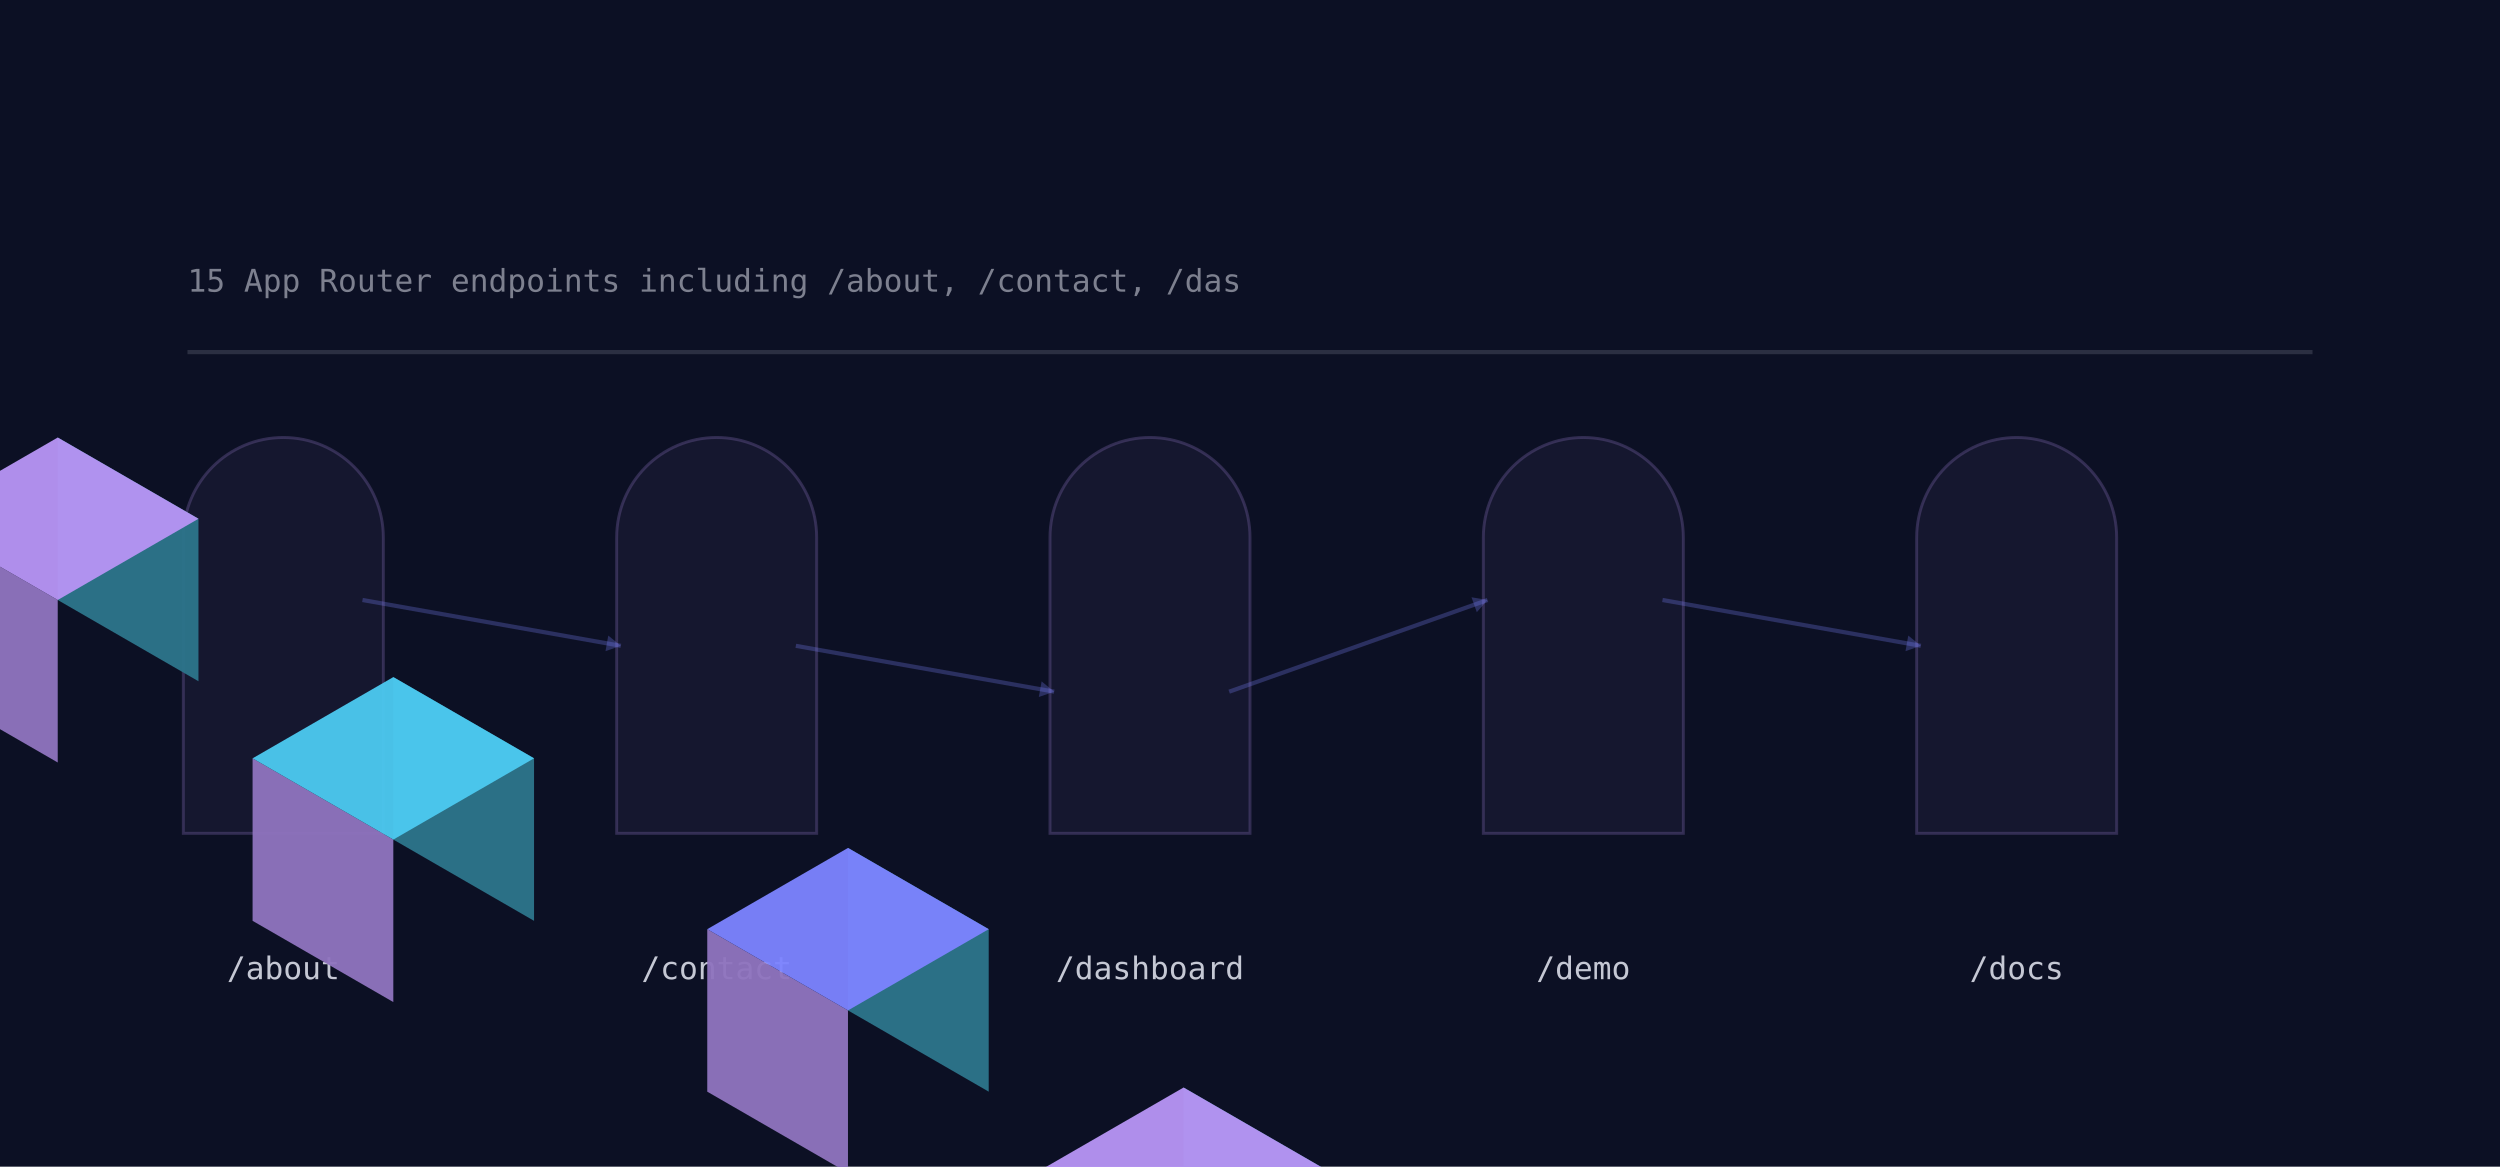
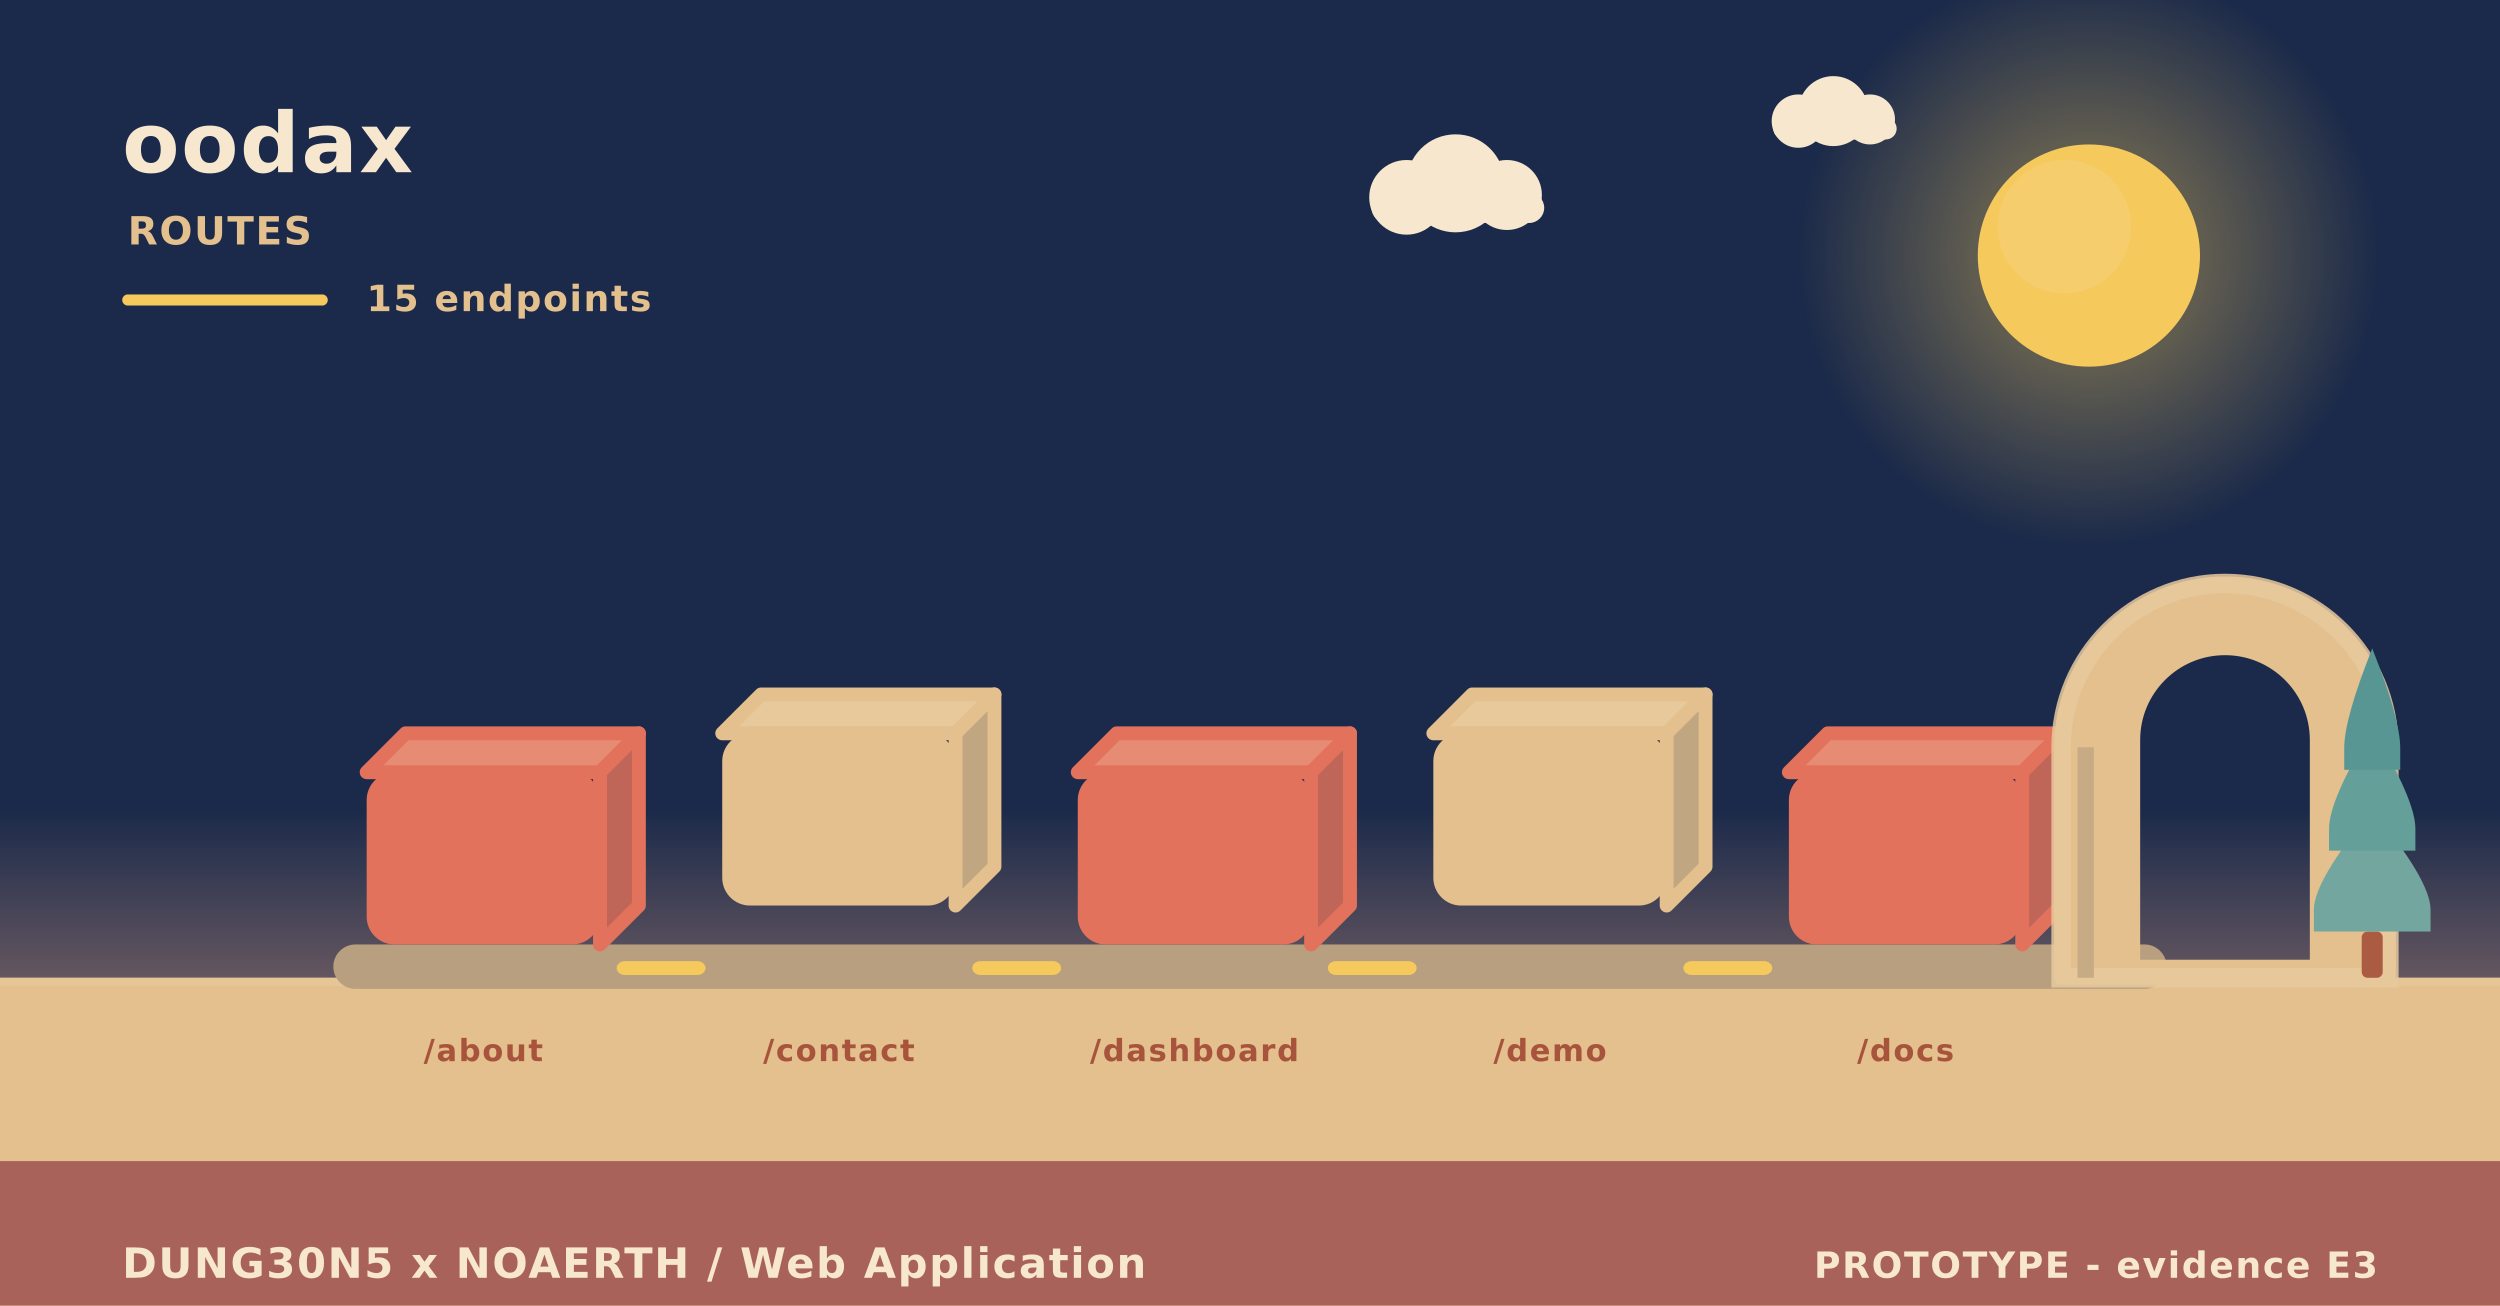
- <svg xmlns="http://www.w3.org/2000/svg" viewBox="0 0 1200 560" width="1200" height="560" role="img" aria-label="oodax data flow">
-   <rect width="1200" height="560" fill="#0c1024" />
-   <defs>
-     <linearGradient id="gf" x1="0" y1="0" x2="1" y2="1">
-       <stop offset="0%" stop-color="#7c83ff" />
-       <stop offset="100%" stop-color="#b794f4" />
-     </linearGradient>
-   </defs>
-   <path d="M88.00,400.00 L88.00,258.00 A48.00,48.00 0 0 1 184.00,258.00 L184.00,400.00 Z" fill="rgba(183,148,244,0.100)" opacity="0.55" stroke="rgba(183,148,244,0.400)" stroke-width="1.4" />
-   <polygon points="-133.37,173.00 -65.82,212.00 -65.82,134.00 -133.37,95.00" fill="#2c758b" opacity="0.95" />
-   <polygon points="-200.92,212.00 -133.37,251.00 -133.37,173.00 -200.92,134.00" fill="#8f73be" opacity="0.95" />
-   <polygon points="-133.37,95.00 -65.82,134.00 -133.37,173.00 -200.92,134.00" fill="#7c83ff" opacity="0.95" />
-   <text x="136" y="470" font-family="ui-monospace,Menlo,monospace" font-size="15" fill="rgba(238,240,251,0.820)" text-anchor="middle">/about</text>
-   <path d="M296.00,400.00 L296.00,258.00 A48.00,48.00 0 0 1 392.00,258.00 L392.00,400.00 Z" fill="rgba(183,148,244,0.100)" opacity="0.55" stroke="rgba(183,148,244,0.400)" stroke-width="1.4" />
-   <polygon points="27.71,288.00 95.26,327.00 95.26,249.00 27.71,210.00" fill="#2c758b" opacity="0.95" />
-   <polygon points="-39.84,327.00 27.71,366.00 27.71,288.00 -39.84,249.00" fill="#8f73be" opacity="0.95" />
-   <polygon points="27.71,210.00 95.26,249.00 27.71,288.00 -39.84,249.00" fill="#b794f4" opacity="0.95" />
-   <text x="344" y="470" font-family="ui-monospace,Menlo,monospace" font-size="15" fill="rgba(238,240,251,0.820)" text-anchor="middle">/contact</text>
-   <line x1="174.00" y1="288.00" x2="298.00" y2="310.00" stroke="rgba(124,131,255,0.500)" stroke-width="2.00" opacity="0.55" />
-   <polygon points="298.00,310.00 291.97,305.07 290.64,312.55" fill="rgba(124,131,255,0.500)" opacity="0.55" />
-   <path d="M504.00,400.00 L504.00,258.00 A48.00,48.00 0 0 1 600.00,258.00 L600.00,400.00 Z" fill="rgba(183,148,244,0.100)" opacity="0.55" stroke="rgba(183,148,244,0.400)" stroke-width="1.4" />
-   <polygon points="188.79,403.00 256.34,442.00 256.34,364.00 188.79,325.00" fill="#2c758b" opacity="0.95" />
-   <polygon points="121.24,442.00 188.79,481.00 188.79,403.00 121.24,364.00" fill="#8f73be" opacity="0.95" />
-   <polygon points="188.79,325.00 256.34,364.00 188.79,403.00 121.24,364.00" fill="#4cc9f0" opacity="0.95" />
-   <text x="552" y="470" font-family="ui-monospace,Menlo,monospace" font-size="15" fill="rgba(238,240,251,0.820)" text-anchor="middle">/dashboard</text>
-   <line x1="382.00" y1="310.00" x2="506.00" y2="332.00" stroke="rgba(124,131,255,0.500)" stroke-width="2.00" opacity="0.55" />
-   <polygon points="506.00,332.00 499.97,327.07 498.64,334.55" fill="rgba(124,131,255,0.500)" opacity="0.55" />
-   <path d="M712.00,400.00 L712.00,258.00 A48.00,48.00 0 0 1 808.00,258.00 L808.00,400.00 Z" fill="rgba(183,148,244,0.100)" opacity="0.55" stroke="rgba(183,148,244,0.400)" stroke-width="1.4" />
-   <polygon points="407.03,485.00 474.58,524.00 474.58,446.00 407.03,407.00" fill="#2c758b" opacity="0.95" />
-   <polygon points="339.48,524.00 407.03,563.00 407.03,485.00 339.48,446.00" fill="#8f73be" opacity="0.95" />
-   <polygon points="407.03,407.00 474.58,446.00 407.03,485.00 339.48,446.00" fill="#7c83ff" opacity="0.95" />
-   <text x="760" y="470" font-family="ui-monospace,Menlo,monospace" font-size="15" fill="rgba(238,240,251,0.820)" text-anchor="middle">/demo</text>
-   <line x1="590.00" y1="332.00" x2="714.00" y2="288.00" stroke="rgba(124,131,255,0.500)" stroke-width="2.00" opacity="0.55" />
-   <polygon points="714.00,288.00 706.32,286.69 708.86,293.86" fill="rgba(124,131,255,0.500)" opacity="0.55" />
-   <path d="M920.00,400.00 L920.00,258.00 A48.00,48.00 0 0 1 1016.00,258.00 L1016.00,400.00 Z" fill="rgba(183,148,244,0.100)" opacity="0.55" stroke="rgba(183,148,244,0.400)" stroke-width="1.4" />
-   <polygon points="568.11,600.00 635.66,639.00 635.66,561.00 568.11,522.00" fill="#2c758b" opacity="0.95" />
-   <polygon points="500.56,639.00 568.11,678.00 568.11,600.00 500.56,561.00" fill="#8f73be" opacity="0.95" />
-   <polygon points="568.11,522.00 635.66,561.00 568.11,600.00 500.56,561.00" fill="#b794f4" opacity="0.95" />
-   <text x="968" y="470" font-family="ui-monospace,Menlo,monospace" font-size="15" fill="rgba(238,240,251,0.820)" text-anchor="middle">/docs</text>
-   <line x1="798.00" y1="288.00" x2="922.00" y2="310.00" stroke="rgba(124,131,255,0.500)" stroke-width="2.00" opacity="0.55" />
-   <polygon points="922.00,310.00 915.97,305.07 914.64,312.55" fill="rgba(124,131,255,0.500)" opacity="0.55" />
-   <rect x="90.00" y="168.00" width="1020.00" height="2.00" rx="0.00" fill="rgba(238,240,251,0.140)" opacity="1.00" />
-   <text x="90" y="140" font-family="ui-monospace,Menlo,monospace" font-size="15" fill="rgba(238,240,251,0.500)">15 App Router endpoints including /about, /contact, /das</text>
+ <svg xmlns="http://www.w3.org/2000/svg" width="900" height="470" viewBox="0 0 900 470" role="img" aria-label="oodax - how data moves">
+   <linearGradient id="skyd" x1="0" y1="0" x2="0" y2="1">
+     <stop offset="0" stop-color="#1b2a4a" />
+     <stop offset="0.62" stop-color="#1b2a4a" />
+     <stop offset="1" stop-color="#f3ad8a" />
+   </linearGradient>
+   <rect width="900" height="470" fill="url(#skyd)" />
+   <radialGradient id="sund">
+     <stop offset="0.35" stop-color="#f5c95c" stop-opacity="0.34" />
+     <stop offset="1" stop-color="#f5c95c" stop-opacity="0" />
+   </radialGradient>
+   <circle cx="752" cy="92" r="104" fill="url(#sund)" />
+   <circle cx="752" cy="92" r="40" fill="#f5c95c" />
+   <circle cx="743.2" cy="81.6" r="24" fill="#f5d27e" opacity="0.5" />
+   <g>
+     <circle cx="524" cy="66" r="17.64" fill="#f6e7ce" />
+     <circle cx="506.36" cy="71.04" r="13.44" fill="#f6e7ce" />
+     <circle cx="542.48" cy="70.2" r="12.6" fill="#f6e7ce" />
+     <rect x="493.76" y="69.36" width="62.16" height="10.92" rx="5.46" fill="#f6e7ce" />
+   </g>
+   <g>
+     <circle cx="660" cy="40" r="12.6" fill="#f6e7ce" />
+     <circle cx="647.4" cy="43.6" r="9.6" fill="#f6e7ce" />
+     <circle cx="673.2" cy="43" r="9" fill="#f6e7ce" />
+     <rect x="638.4" y="42.4" width="44.4" height="7.8" rx="3.9" fill="#f6e7ce" />
+   </g>
+   <rect x="0" y="352" width="900" height="118" fill="#e3c08d" />
+   <rect x="0" y="352" width="900" height="3" fill="#e6c596" />
+   <text x="44" y="62" font-family="Verdana,DejaVu Sans,sans-serif" font-size="30" font-weight="700" letter-spacing="0.6" fill="#f6e7ce" text-anchor="start">oodax</text>
+   <text x="46" y="88" font-family="Verdana,DejaVu Sans,sans-serif" font-size="14" font-weight="700" letter-spacing="0.6" fill="#e3c08d" text-anchor="start">ROUTES</text>
+   <rect x="44" y="106" width="74" height="4" rx="2" fill="#f5c95c" />
+   <text x="132" y="112" font-family="Verdana,DejaVu Sans,sans-serif" font-size="13" font-weight="700" letter-spacing="0.6" fill="#e3c08d" text-anchor="start">15 endpoints</text>
+   <rect x="120" y="340" width="660" height="16" rx="8" fill="#b79f80" />
+   <path d="M132,278 L216,278 L230,264 L146,264 Z" fill="#e68c74" stroke="#e2725b" stroke-width="5" stroke-linejoin="round" />
+   <path d="M216,278 L230,264 L230,326 L216,340 Z" fill="#c06658" stroke="#e2725b" stroke-width="5" stroke-linejoin="round" />
+   <rect x="132" y="278" width="84" height="62" rx="10" fill="#e2725b" />
+   <text x="174" y="382" font-family="Verdana,DejaVu Sans,sans-serif" font-size="11" font-weight="700" letter-spacing="0.6" fill="#a8543c" text-anchor="middle">/about</text>
+   <path d="M260,264 L344,264 L358,250 L274,250 Z" fill="#e7c99b" stroke="#e3c08d" stroke-width="5" stroke-linejoin="round" />
+   <path d="M344,264 L358,250 L358,312 L344,326 Z" fill="#c1a682" stroke="#e3c08d" stroke-width="5" stroke-linejoin="round" />
+   <rect x="260" y="264" width="84" height="62" rx="10" fill="#e3c08d" />
+   <text x="302" y="382" font-family="Verdana,DejaVu Sans,sans-serif" font-size="11" font-weight="700" letter-spacing="0.6" fill="#a8543c" text-anchor="middle">/contact</text>
+   <rect x="222" y="346" width="32" height="5" rx="3" fill="#f5c95c" />
+   <path d="M388,278 L472,278 L486,264 L402,264 Z" fill="#e68c74" stroke="#e2725b" stroke-width="5" stroke-linejoin="round" />
+   <path d="M472,278 L486,264 L486,326 L472,340 Z" fill="#c06658" stroke="#e2725b" stroke-width="5" stroke-linejoin="round" />
+   <rect x="388" y="278" width="84" height="62" rx="10" fill="#e2725b" />
+   <text x="430" y="382" font-family="Verdana,DejaVu Sans,sans-serif" font-size="11" font-weight="700" letter-spacing="0.6" fill="#a8543c" text-anchor="middle">/dashboard</text>
+   <rect x="350" y="346" width="32" height="5" rx="3" fill="#f5c95c" />
+   <path d="M516,264 L600,264 L614,250 L530,250 Z" fill="#e7c99b" stroke="#e3c08d" stroke-width="5" stroke-linejoin="round" />
+   <path d="M600,264 L614,250 L614,312 L600,326 Z" fill="#c1a682" stroke="#e3c08d" stroke-width="5" stroke-linejoin="round" />
+   <rect x="516" y="264" width="84" height="62" rx="10" fill="#e3c08d" />
+   <text x="558" y="382" font-family="Verdana,DejaVu Sans,sans-serif" font-size="11" font-weight="700" letter-spacing="0.6" fill="#a8543c" text-anchor="middle">/demo</text>
+   <rect x="478" y="346" width="32" height="5" rx="3" fill="#f5c95c" />
+   <path d="M644,278 L728,278 L742,264 L658,264 Z" fill="#e68c74" stroke="#e2725b" stroke-width="5" stroke-linejoin="round" />
+   <path d="M728,278 L742,264 L742,326 L728,340 Z" fill="#c06658" stroke="#e2725b" stroke-width="5" stroke-linejoin="round" />
+   <rect x="644" y="278" width="84" height="62" rx="10" fill="#e2725b" />
+   <text x="686" y="382" font-family="Verdana,DejaVu Sans,sans-serif" font-size="11" font-weight="700" letter-spacing="0.6" fill="#a8543c" text-anchor="middle">/docs</text>
+   <rect x="606" y="346" width="32" height="5" rx="3" fill="#f5c95c" />
+   <path d="M742,352 L742,269.04 A59,59 0 0 1 860,269.04 L860,352 Z M767.96,348 L767.96,266.4 A33.04,33.04 0 0 1 834.04,266.4 L834.04,348 Z" fill="#e3c08d" fill-rule="evenodd" stroke="#e3c08d" stroke-width="5" stroke-linejoin="round" />
+   <path d="M742,352 L742,269.04 A59,59 0 0 1 860,269.04 L860,352 Z" fill="none" stroke="#e8c99d" stroke-width="7" stroke-linecap="round" opacity="0.85" />
+   <rect x="747.9" y="269.04" width="5.9" height="82.96" fill="#c7ab84" />
+   <rect x="850.22" y="335.36" width="7.56" height="16.64" rx="2.1" fill="#ac5b43" />
+   <path d="M854,291.68 Q833,317.01 833,327.5 Q833,335.36 833,335.36 L875,335.36 Q875,335.36 875,327.5 Q875,317.01 854,291.68 Z" fill="#74a6a0" />
+   <path d="M854,262.56 Q838.46,287.89 838.46,298.38 Q838.46,306.24 838.46,306.24 L869.54,306.24 Q869.54,306.24 869.54,298.38 Q869.54,287.89 854,262.56 Z" fill="#649f9a" />
+   <path d="M854,233.44 Q843.92,258.77 843.92,269.26 Q843.92,277.12 843.92,277.12 L864.08,277.12 Q864.08,277.12 864.08,269.26 Q864.08,258.77 854,233.44 Z" fill="#589694" />
+   <rect x="0" y="418" width="900" height="52" rx="0" fill="#a65c56" opacity="0.94" />
+   <text x="44" y="460" font-family="Verdana,DejaVu Sans,sans-serif" font-size="15" font-weight="700" letter-spacing="0.6" fill="#f6e7ce" text-anchor="start">DUNG30N5 x NOAERTH  /  Web Application</text>
+   <text x="856" y="460" font-family="Verdana,DejaVu Sans,sans-serif" font-size="13" font-weight="700" letter-spacing="0.6" fill="#f6e7ce" text-anchor="end">PROTOTYPE  -  evidence E3</text>
</svg>
